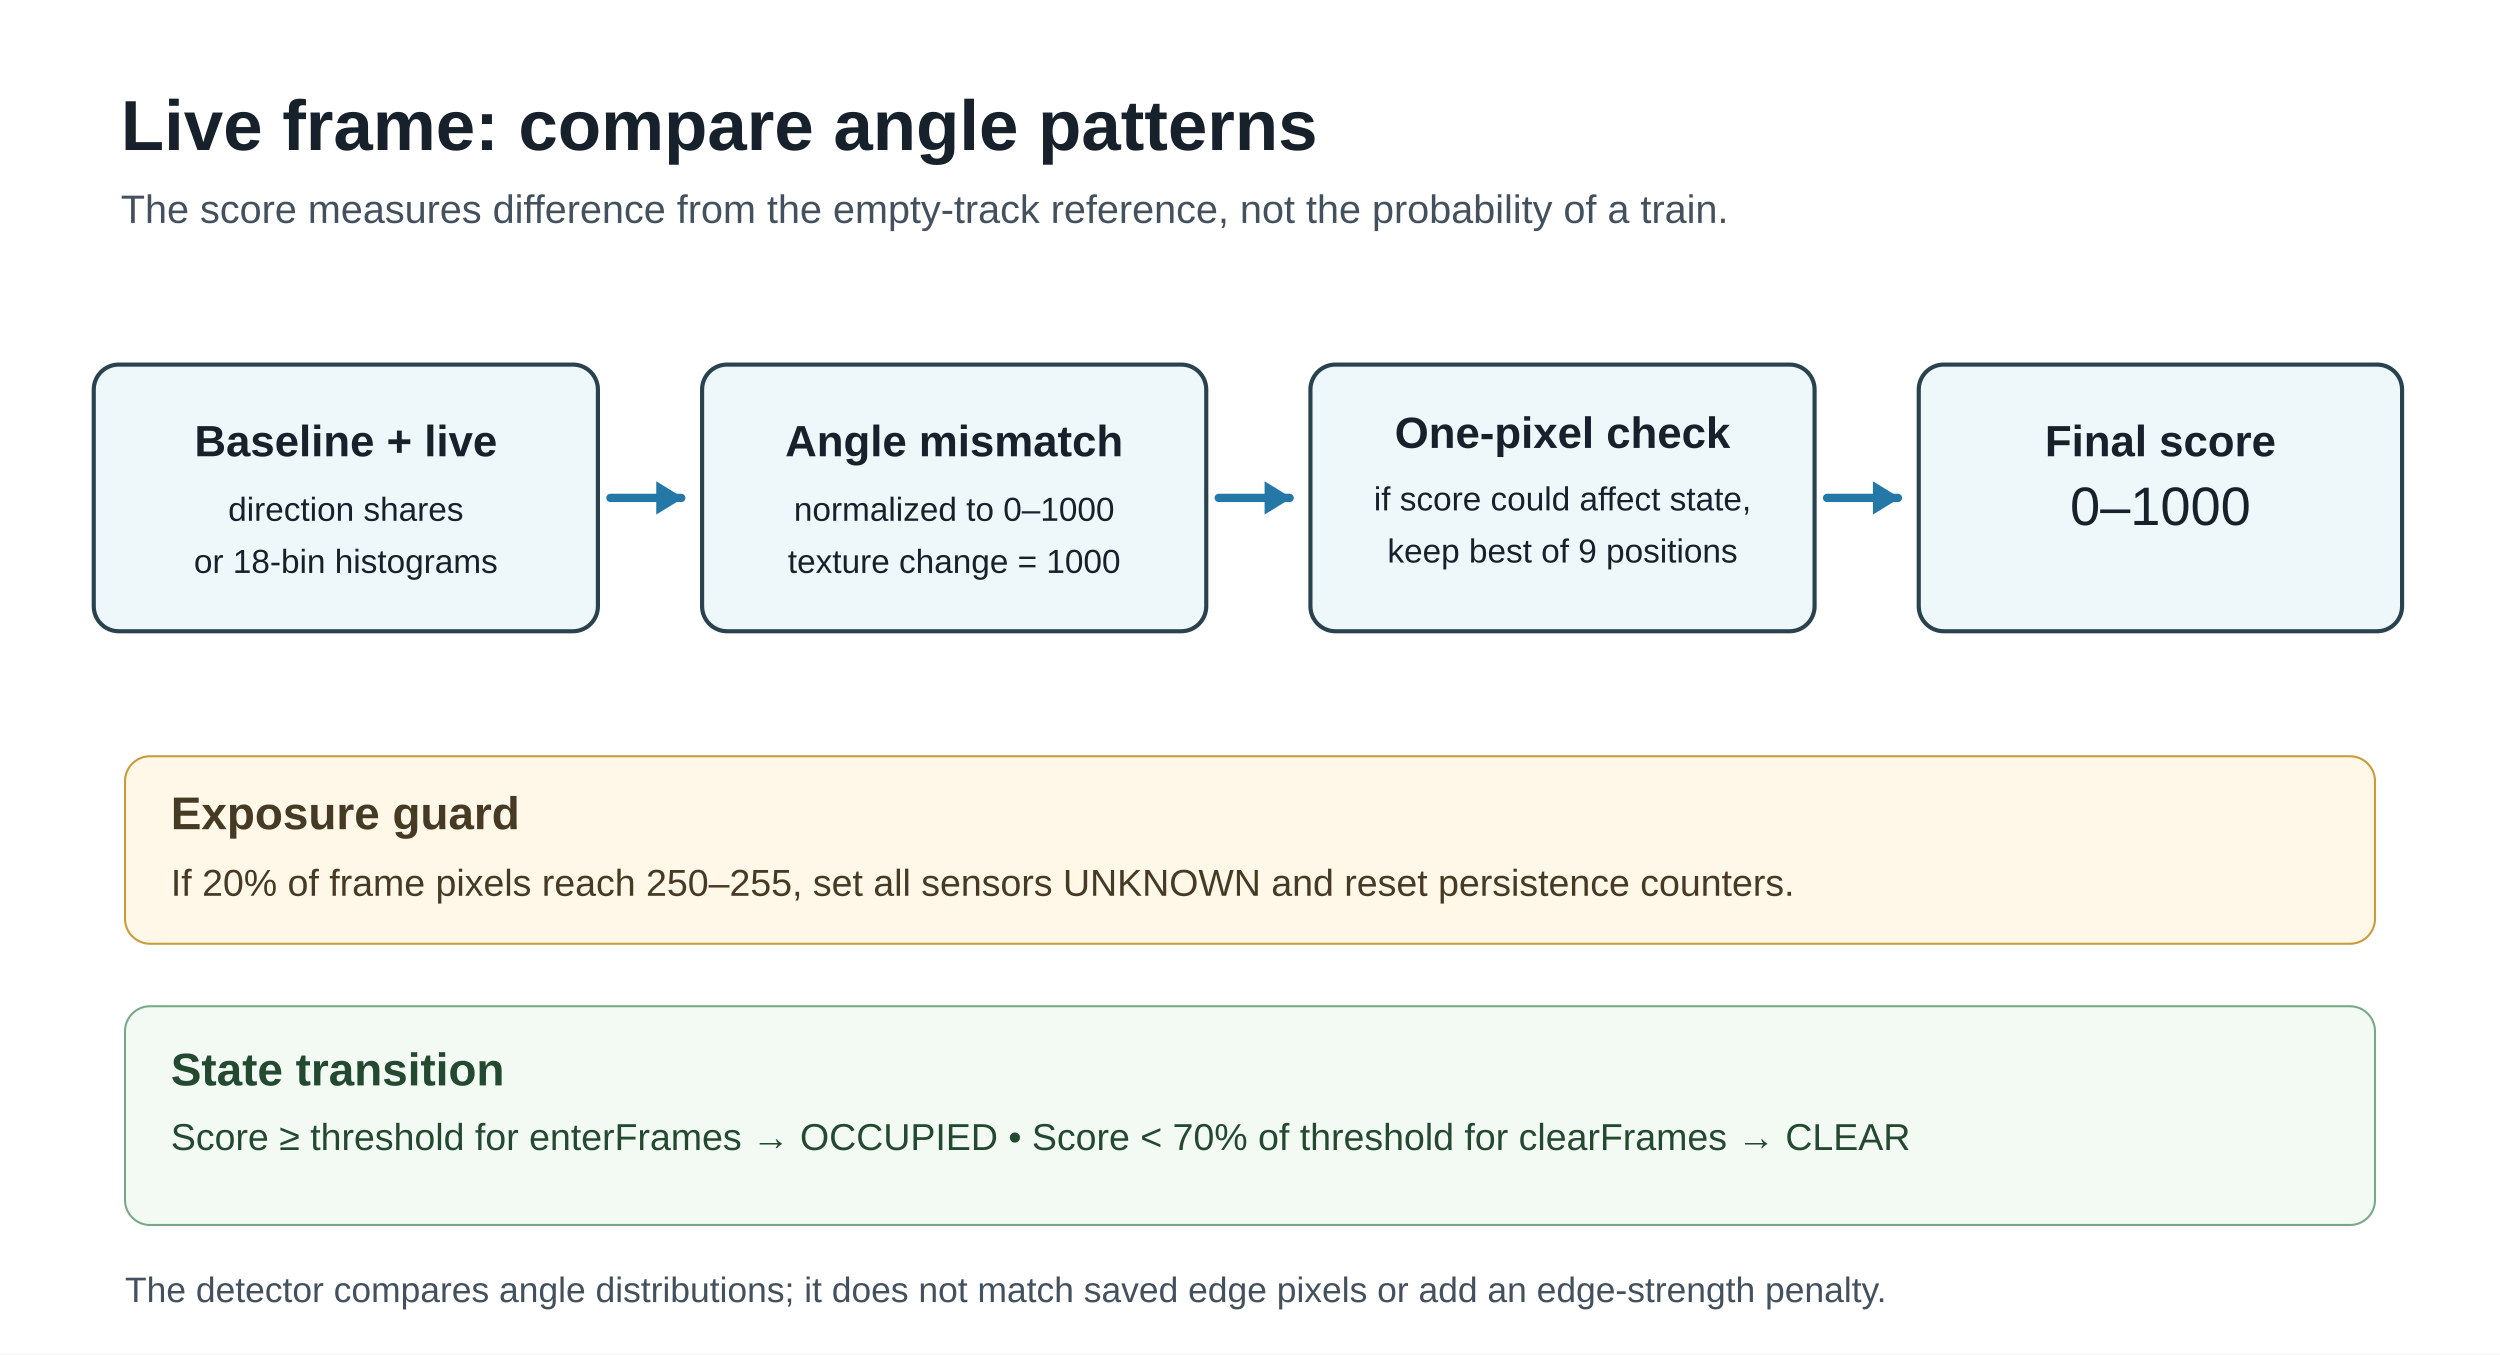
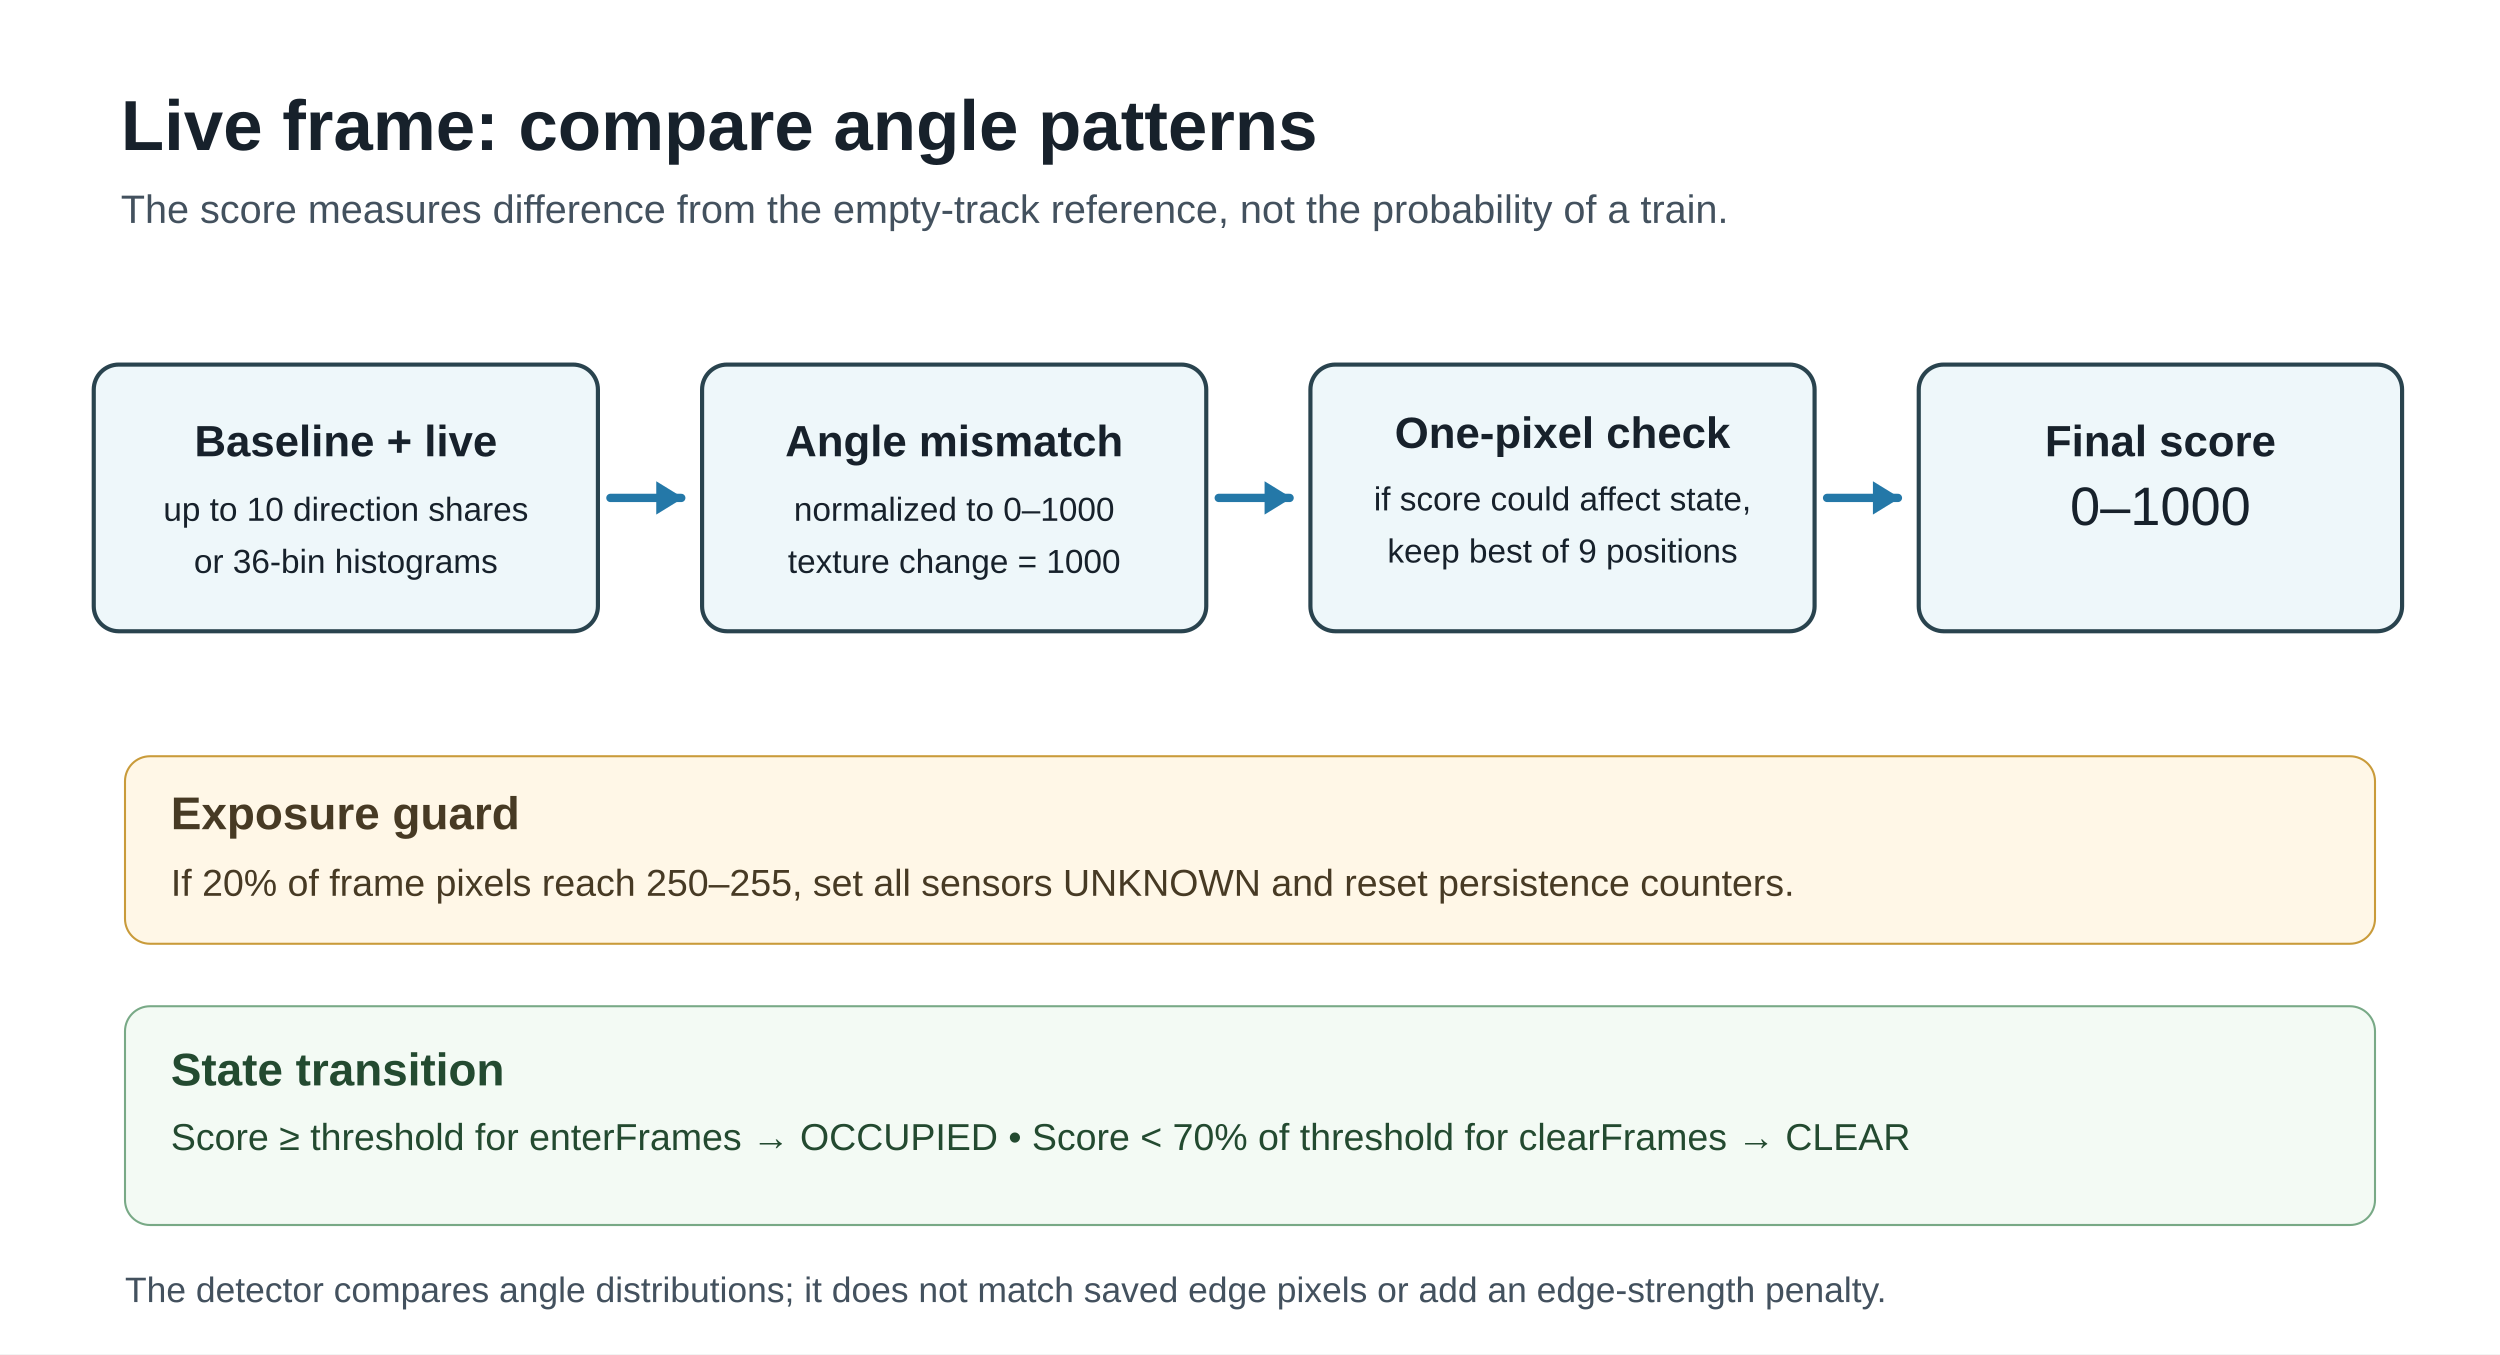
<svg xmlns="http://www.w3.org/2000/svg" width="1200" height="650" viewBox="0 0 1200 650" role="img" aria-labelledby="title desc">
  <rect width="1200" height="650" fill="#ffffff" />
  <text x="58" y="72" font-family="Arial,sans-serif" font-size="34" font-weight="700" fill="#17212b">Live frame: compare angle patterns</text>
  <text x="58" y="107" font-family="Arial,sans-serif" font-size="19" fill="#43515e">The score measures difference from the empty-track reference, not the probability of a train.</text>
  <g font-family="Arial,sans-serif" text-anchor="middle" fill="#17212b">
    <rect x="45" y="175" width="242" height="128" rx="12" fill="#eef7fa" stroke="#29434e" stroke-width="2" />
    <text x="166" y="219" font-size="21" font-weight="700">Baseline + live</text>
-     <text x="166" y="250" font-size="16">direction shares</text>
-     <text x="166" y="275" font-size="16">or 18-bin histograms</text>
+     <text x="166" y="250" font-size="16">up to 10 direction shares</text>
+     <text x="166" y="275" font-size="16">or 36-bin histograms</text>
    <rect x="337" y="175" width="242" height="128" rx="12" fill="#eef7fa" stroke="#29434e" stroke-width="2" />
    <text x="458" y="219" font-size="21" font-weight="700">Angle mismatch</text>
    <text x="458" y="250" font-size="16">normalized to 0–1000</text>
    <text x="458" y="275" font-size="16">texture change = 1000</text>
    <rect x="629" y="175" width="242" height="128" rx="12" fill="#eef7fa" stroke="#29434e" stroke-width="2" />
    <text x="750" y="215" font-size="21" font-weight="700">One-pixel check</text>
    <text x="750" y="245" font-size="16">if score could affect state,</text>
    <text x="750" y="270" font-size="16">keep best of 9 positions</text>
    <rect x="921" y="175" width="232" height="128" rx="12" fill="#eef7fa" stroke="#29434e" stroke-width="2" />
    <text x="1037" y="219" font-size="21" font-weight="700">Final score</text>
    <text x="1037" y="252" font-size="26">0–1000</text>
  </g>
  <g stroke="#2478a8" stroke-width="4" fill="none" stroke-linecap="round">
    <path d="M293 239h34" />
    <path d="M585 239h34" />
    <path d="M877 239h34" />
  </g>
  <g fill="#2478a8">
    <path d="M328 239l-13-8v16z" />
    <path d="M620 239l-13-8v16z" />
    <path d="M912 239l-13-8v16z" />
  </g>
  <rect x="60" y="363" width="1080" height="90" rx="12" fill="#fff7e7" stroke="#c99b3a" />
  <text x="82" y="398" font-family="Arial,sans-serif" font-size="22" font-weight="700" fill="#473a24">Exposure guard</text>
  <text x="82" y="430" font-family="Arial,sans-serif" font-size="18" fill="#473a24">If 20% of frame pixels reach 250–255, set all sensors UNKNOWN and reset persistence counters.</text>
  <rect x="60" y="483" width="1080" height="105" rx="12" fill="#f3faf4" stroke="#78a986" />
  <text x="82" y="521" font-family="Arial,sans-serif" font-size="22" font-weight="700" fill="#234a30">State transition</text>
  <text x="82" y="552" font-family="Arial,sans-serif" font-size="18" fill="#234a30">Score ≥ threshold for enterFrames → OCCUPIED     •     Score &lt; 70% of threshold for clearFrames → CLEAR</text>
  <text x="60" y="625" font-family="Arial,sans-serif" font-size="17" fill="#43515e">The detector compares angle distributions; it does not match saved edge pixels or add an edge-strength penalty.</text>
</svg>
